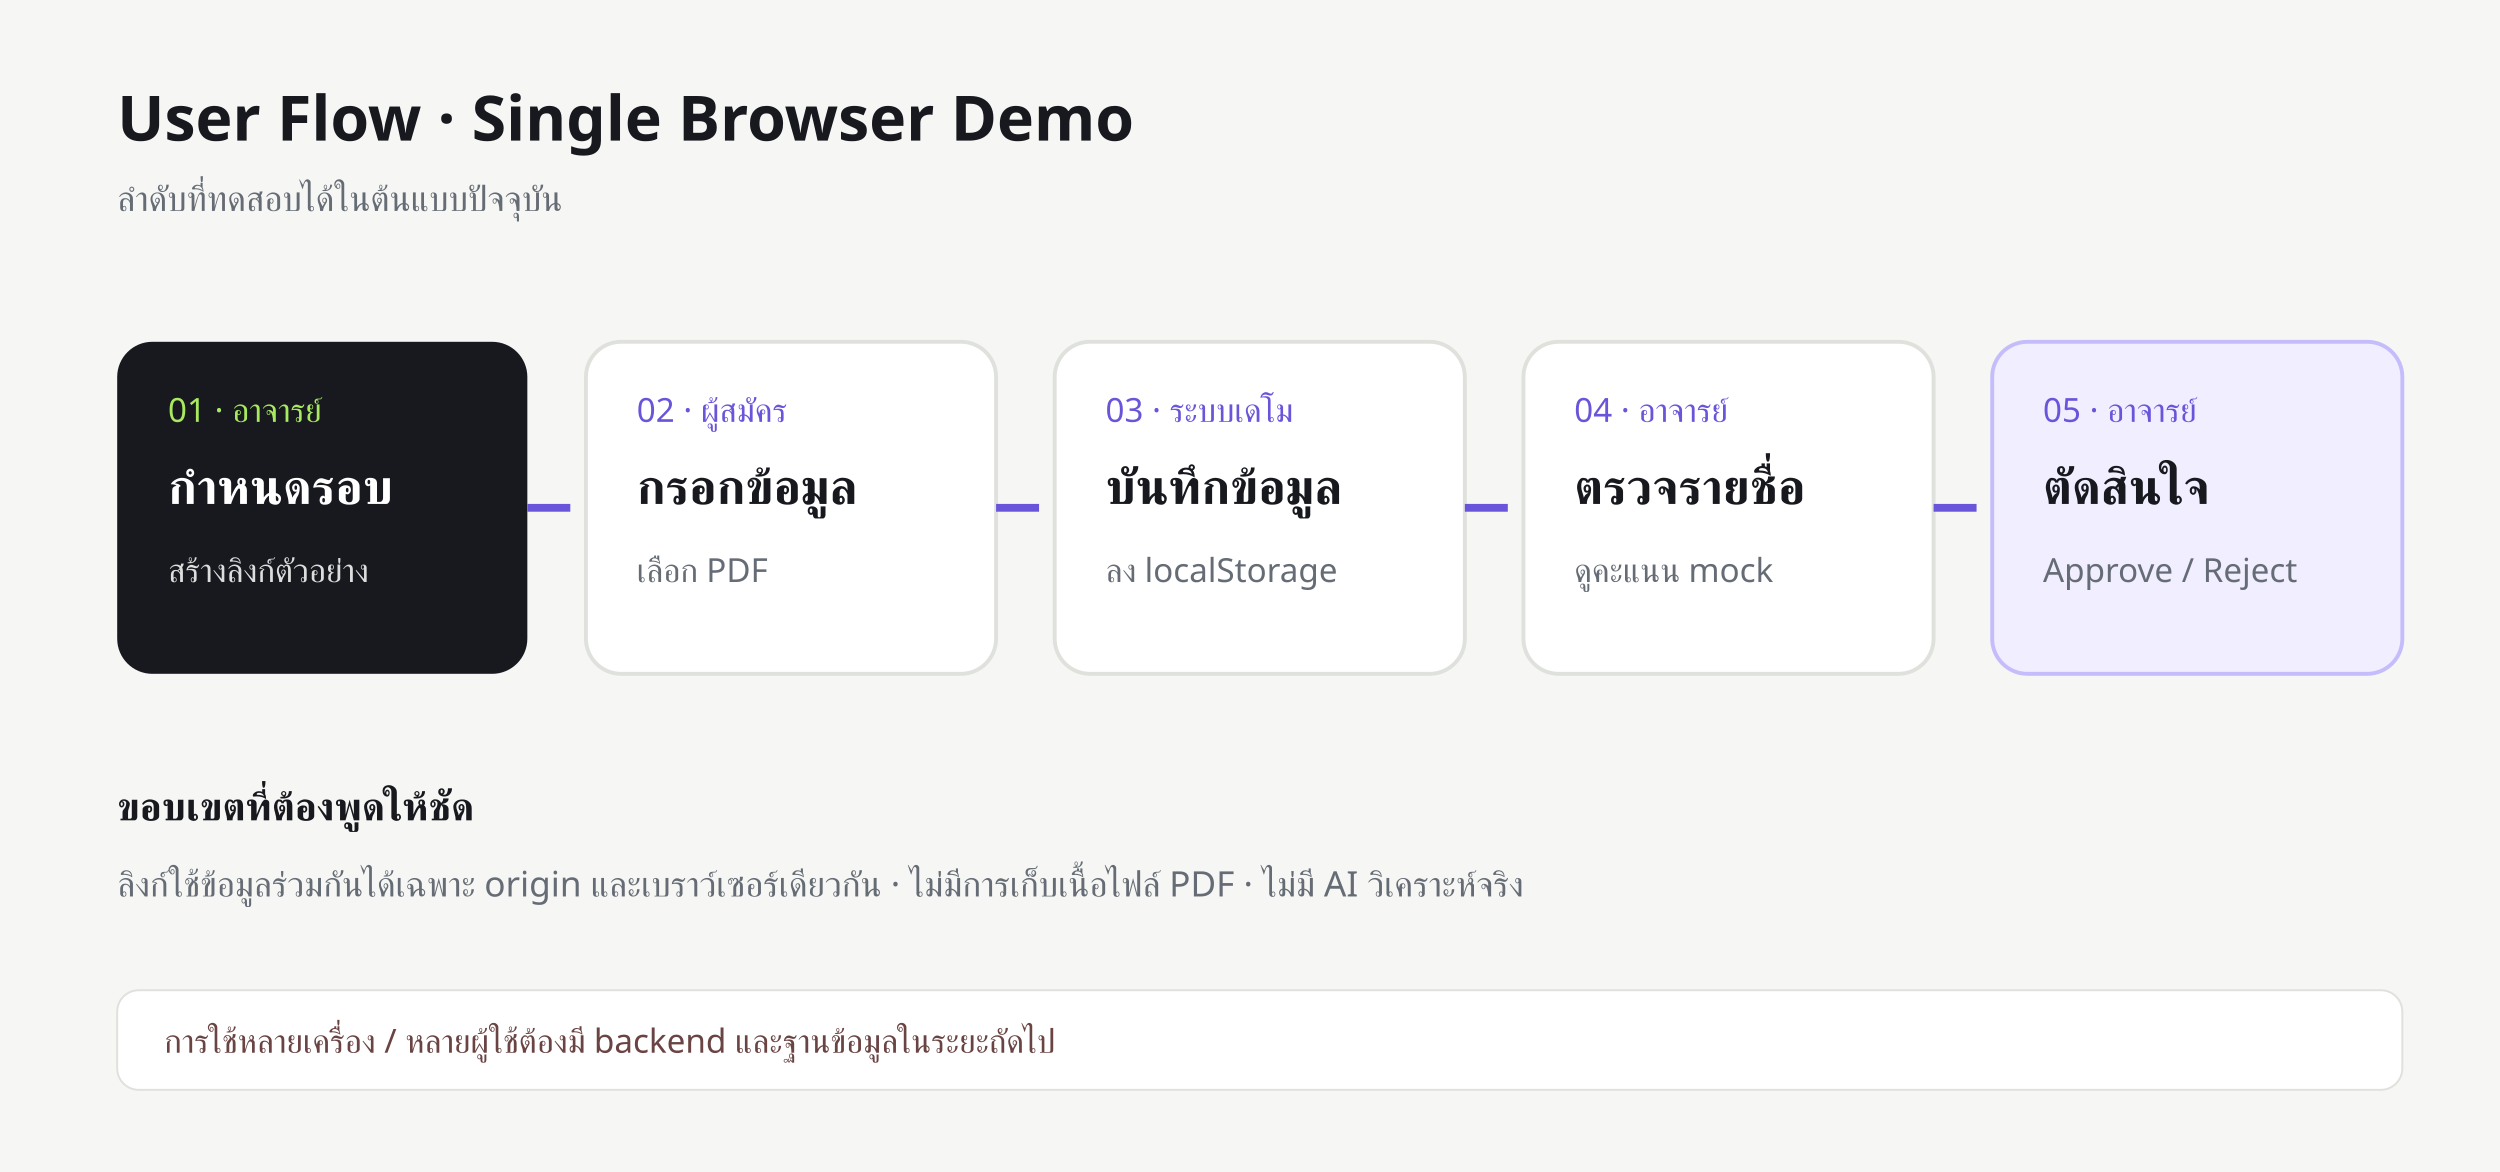
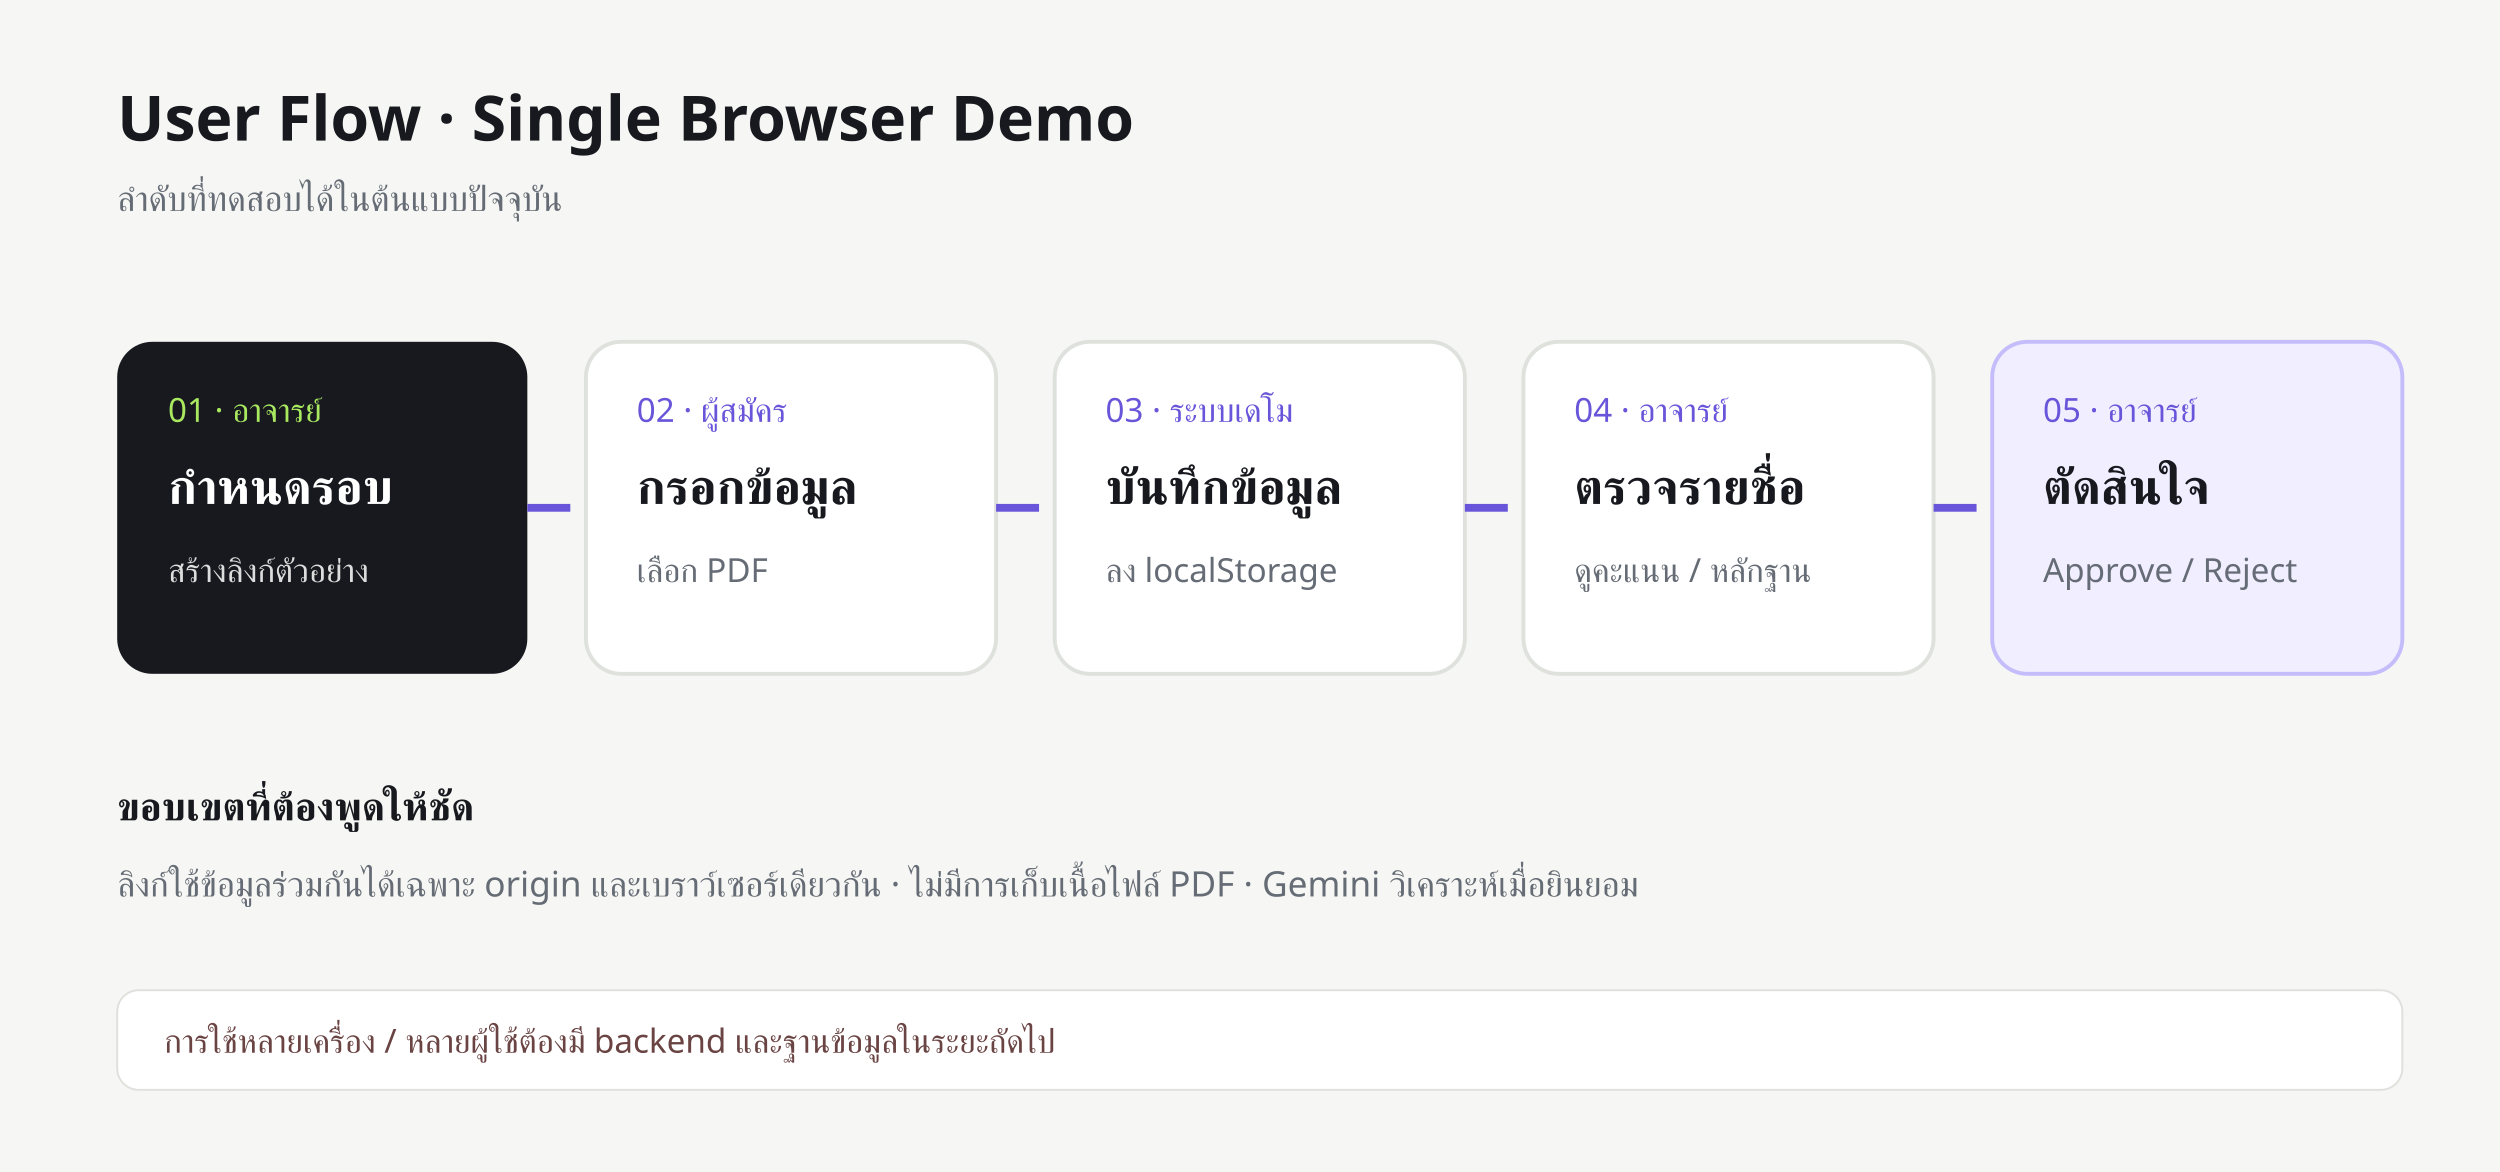
<svg xmlns="http://www.w3.org/2000/svg" width="1280" height="600" viewBox="0 0 1280 600" role="img" aria-labelledby="title desc">
  <rect width="1280" height="600" fill="#f6f7f4" />
  <text x="60" y="72" font-family="sans-serif" font-size="32" font-weight="700" fill="#17191f">User Flow · Single Browser Demo</text>
  <text x="60" y="108" font-family="sans-serif" font-size="18" fill="#666c75">ลำดับที่ทดสอบได้ในต้นแบบปัจจุบัน</text>
  <g font-family="sans-serif">
    <rect x="60" y="175" width="210" height="170" rx="18" fill="#17191f" />
    <text x="86" y="216" font-size="17" fill="#a9e95f">01 · อาจารย์</text>
    <text x="86" y="258" font-size="25" fill="#fff" font-weight="700">กำหนดรอบ</text>
    <text x="86" y="298" font-size="17" fill="#ddd">สร้างลิงก์ตัวอย่าง</text>
    <rect x="300" y="175" width="210" height="170" rx="18" fill="#fff" stroke="#dfe1dc" stroke-width="2" />
    <text x="326" y="216" font-size="17" fill="#6855d9">02 · ผู้สมัคร</text>
    <text x="326" y="258" font-size="25" fill="#17191f" font-weight="700">กรอกข้อมูล</text>
    <text x="326" y="298" font-size="17" fill="#666c75">เลือก PDF</text>
    <rect x="540" y="175" width="210" height="170" rx="18" fill="#fff" stroke="#dfe1dc" stroke-width="2" />
    <text x="566" y="216" font-size="17" fill="#6855d9">03 · ระบบเดโม</text>
    <text x="566" y="258" font-size="25" fill="#17191f" font-weight="700">บันทึกข้อมูล</text>
    <text x="566" y="298" font-size="17" fill="#666c75">ลง localStorage</text>
    <rect x="780" y="175" width="210" height="170" rx="18" fill="#fff" stroke="#dfe1dc" stroke-width="2" />
    <text x="806" y="216" font-size="17" fill="#6855d9">04 · อาจารย์</text>
    <text x="806" y="258" font-size="25" fill="#17191f" font-weight="700">ตรวจรายชื่อ</text>
-     <text x="806" y="298" font-size="17" fill="#666c75">ดูคะแนน mock</text>
+     <text x="806" y="298" font-size="17" fill="#666c75">ดูคะแนน / หลักฐาน</text>
    <rect x="1020" y="175" width="210" height="170" rx="18" fill="#f0eeff" stroke="#c5bdfb" stroke-width="2" />
    <text x="1046" y="216" font-size="17" fill="#6855d9">05 · อาจารย์</text>
    <text x="1046" y="258" font-size="25" fill="#17191f" font-weight="700">ตัดสินใจ</text>
    <text x="1046" y="298" font-size="17" fill="#666c75">Approve / Reject</text>
    <path d="M270 260 H292 M510 260 H532 M750 260 H772 M990 260 H1012" stroke="#6855d9" stroke-width="4" />
    <text x="60" y="420" font-size="20" font-weight="700" fill="#17191f">ขอบเขตที่ต้องพูดให้ชัด</text>
-     <text x="60" y="459" font-size="18" fill="#666c75">ลิงก์ใช้ข้อมูลร่วมกันได้เฉพาะ origin และเบราว์เซอร์เดียวกัน · ไม่มีการเก็บเนื้อไฟล์ PDF · ไม่มี AI วิเคราะห์จริง</text>
+     <text x="60" y="459" font-size="18" fill="#666c75">ลิงก์ใช้ข้อมูลร่วมกันได้เฉพาะ origin และเบราว์เซอร์เดียวกัน · ไม่มีการเก็บเนื้อไฟล์ PDF · Gemini วิเคราะห์เมื่อยินยอม</text>
    <rect x="60" y="507" width="1170" height="51" rx="11" fill="#fff" stroke="#dfe1dc" />
    <text x="84" y="539" font-size="17" fill="#6a4343">การใช้หลายเครื่อง / หลายผู้ใช้ต้องมี backend และฐานข้อมูลในระยะถัดไป</text>
  </g>
</svg>
